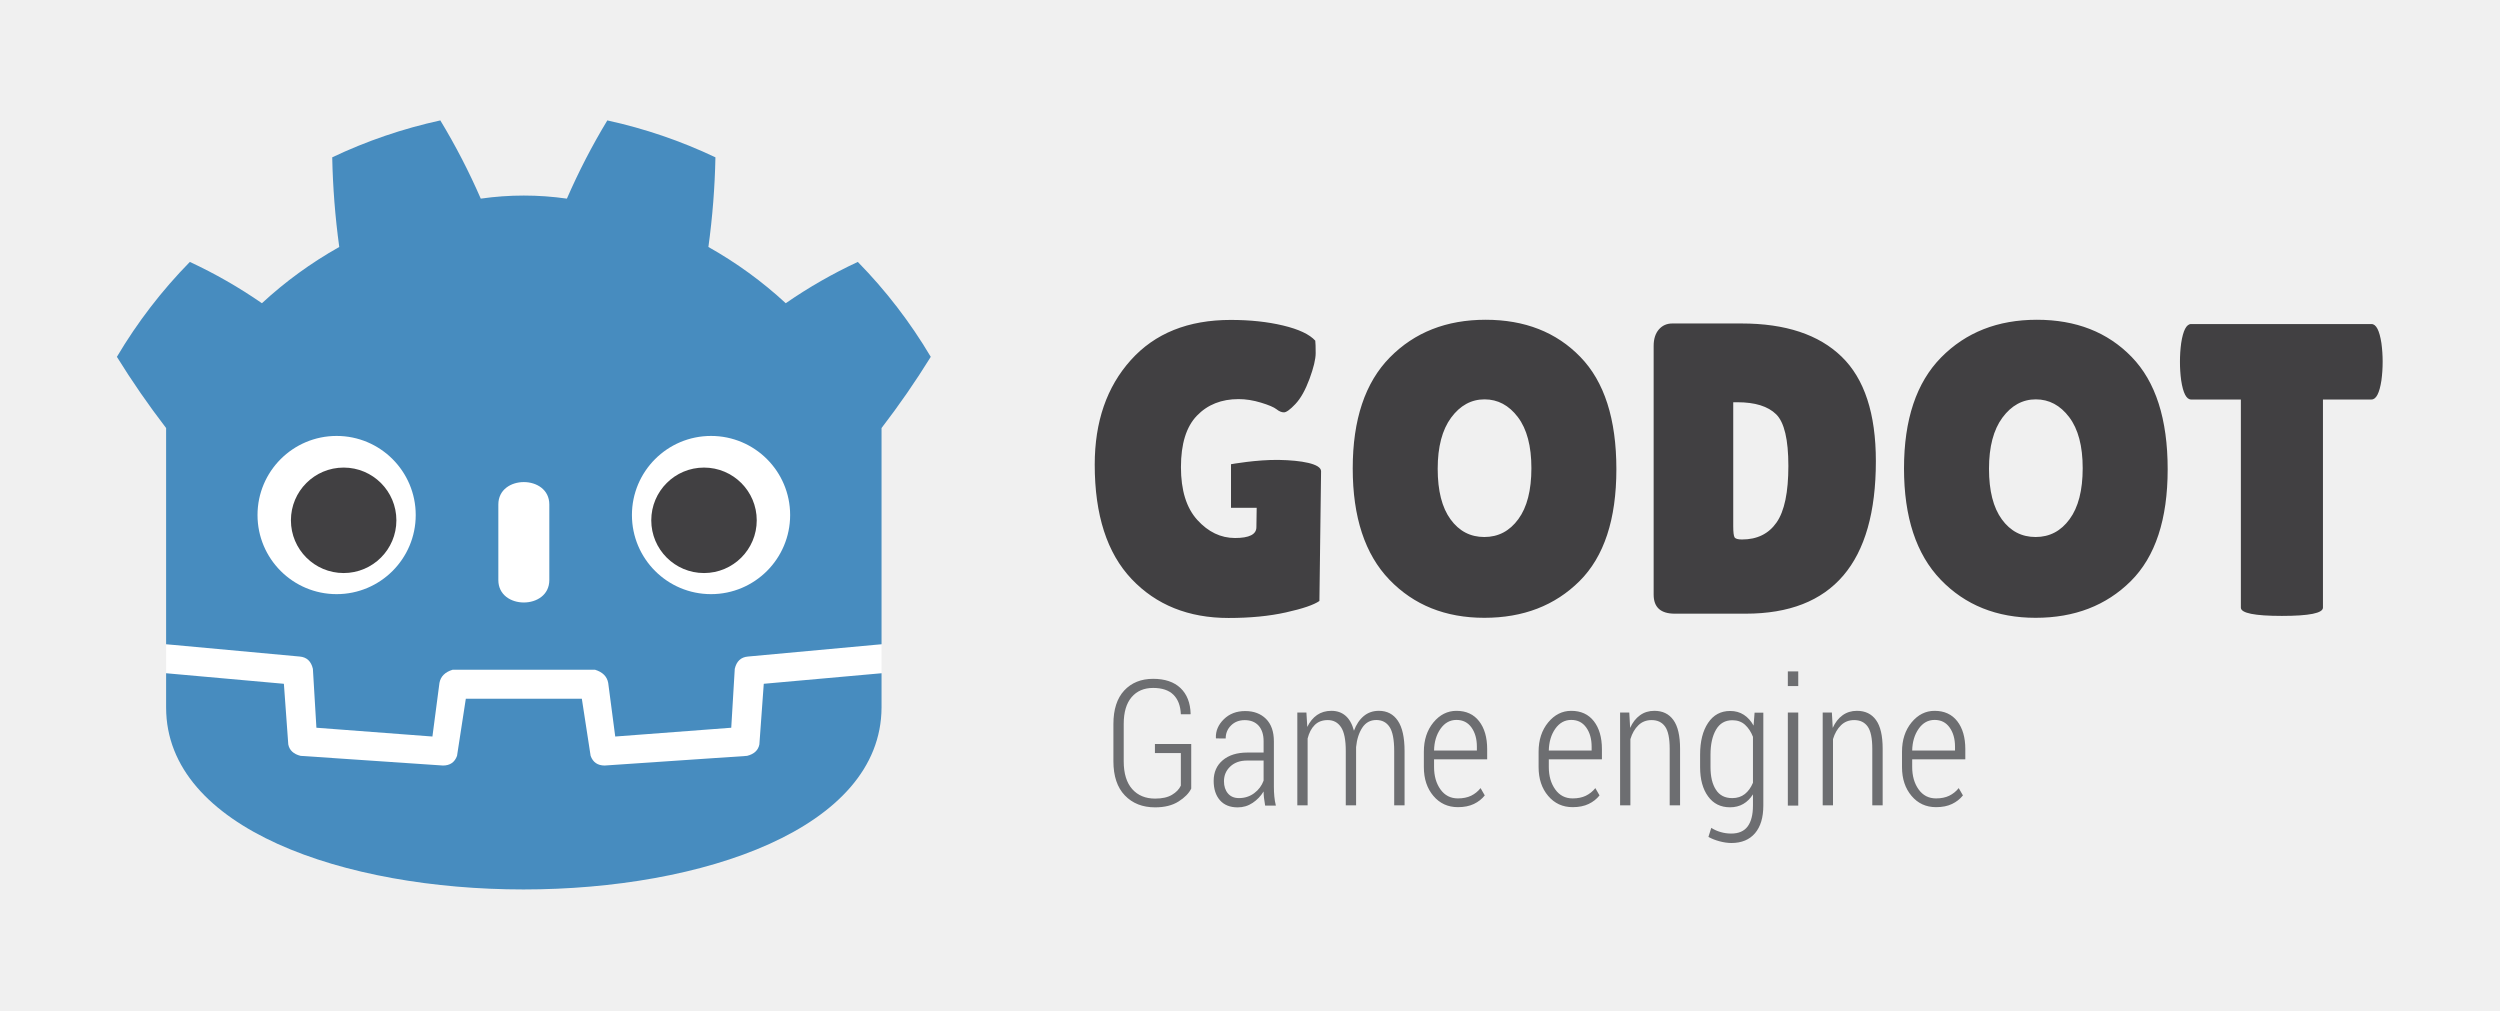
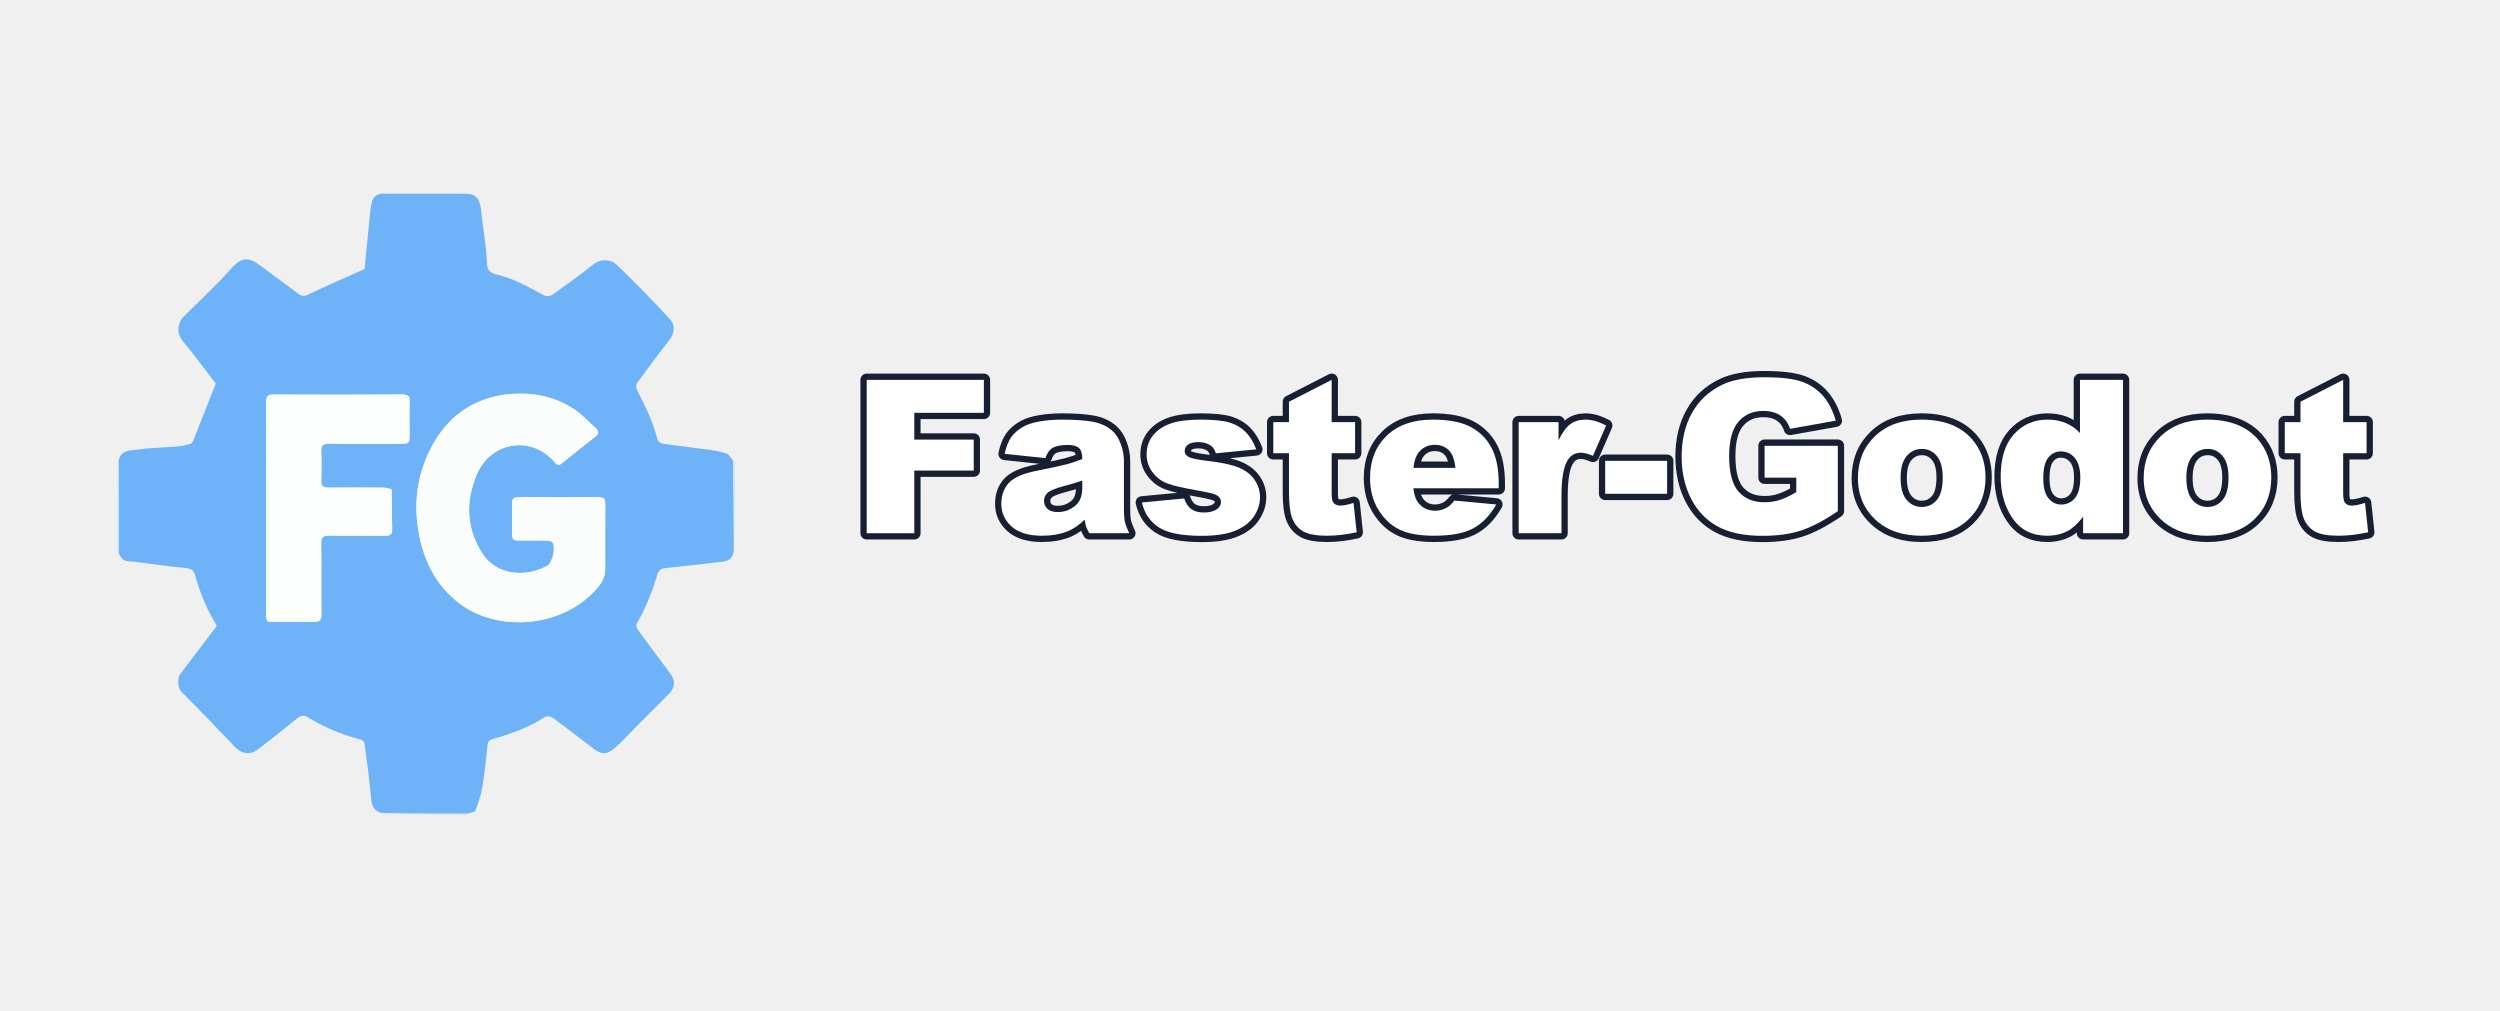
- <svg xmlns="http://www.w3.org/2000/svg" width="1024" height="414">
-   <path fill="#414042" d="M523.82 188.382c-9.142-.142-19.603 1.764-19.603 1.764v17.842h10.52l-.117 7.953c0 2.946-2.92 4.427-8.747 4.427-5.831 0-10.982-2.47-15.45-7.395-4.48-4.932-6.708-12.141-6.708-21.64 0-9.519 2.176-16.537 6.536-21.065 4.35-4.524 10.05-6.794 17.064-6.794 2.946 0 5.996.476 9.168 1.445 3.174.962 5.293 1.863 6.375 2.707 1.072.867 2.09 1.277 3.056 1.277.96 0 2.513-1.122 4.66-3.392 2.153-2.263 4.082-5.693 5.782-10.267 1.694-4.598 2.543-8.122 2.543-10.621 0-2.48-.054-4.19-.164-5.092-2.379-2.603-6.767-4.666-13.168-6.2-6.39-1.53-13.552-2.289-21.476-2.289-17.438 0-31.073 5.49-40.92 16.47-9.855 10.982-14.773 25.24-14.773 42.79 0 20.607 5.035 36.227 15.103 46.868 10.085 10.64 23.327 15.953 39.743 15.953 8.827 0 16.664-.76 23.51-2.289 6.853-1.523 11.41-3.088 13.676-4.67l.68-53.137c0-3.087-8.149-4.488-17.29-4.645m84.247-24.804c-5.431 0-9.98 2.496-13.671 7.47-3.672 4.98-5.517 11.969-5.517 20.963 0 9.013 1.754 15.914 5.27 20.722 3.508 4.823 8.117 7.225 13.835 7.225 5.715 0 10.358-2.432 13.924-7.313q5.351-7.293 5.353-20.884c0-9.054-1.846-16.023-5.524-20.89q-5.51-7.292-13.67-7.293m-.083 89.477c-15.9 0-28.868-5.203-38.89-15.61q-15.016-15.624-15.017-45.592c0-19.992 5.063-35.128 15.191-45.435 10.131-10.293 23.209-15.444 39.228-15.444 16.016 0 28.954 5.058 38.795 15.204 9.858 10.126 14.778 25.477 14.778 46.009 0 20.546-5.034 35.828-15.114 45.856-10.08 10.008-23.062 15.012-38.971 15.012m101.95-88.298v50.788c0 2.37.176 3.866.515 4.493.337.624 1.358.937 3.052.937 6.232 0 10.954-2.328 14.181-6.97 3.235-4.636 4.835-12.356 4.835-23.168 0-10.817-1.674-17.865-5-21.139-3.344-3.283-8.64-4.94-15.884-4.94zm-32.599 78.798V141.681c0-2.832.704-5.067 2.126-6.724 1.413-1.632 3.25-2.461 5.521-2.461h28.357c17.994 0 31.664 4.54 40.994 13.597 9.347 9.054 14.02 23.31 14.02 42.784 0 41.66-17.778 62.486-53.326 62.486h-29.03c-5.769 0-8.662-2.597-8.662-7.808m156.544-79.977c-5.432 0-9.994 2.496-13.678 7.47q-5.507 7.471-5.508 20.963c0 9.013 1.758 15.914 5.262 20.722 3.505 4.823 8.119 7.225 13.837 7.225 5.717 0 10.363-2.432 13.924-7.313q5.354-7.293 5.355-20.884c0-9.054-1.843-16.023-5.522-20.89-3.68-4.861-8.23-7.293-13.67-7.293m-.087 89.477q-23.86 0-38.88-15.61-15.03-15.624-15.03-45.592c0-19.992 5.065-35.128 15.191-45.435 10.139-10.293 23.209-15.444 39.233-15.444 16.02 0 28.946 5.058 38.8 15.204 9.85 10.126 14.772 25.477 14.772 46.009 0 20.546-5.037 35.828-15.115 45.856-10.076 10.008-23.07 15.012-38.971 15.012m117.69-4.17c0 2.251-5.597 3.392-16.809 3.392-11.202 0-16.815-1.141-16.815-3.392v-85.248h-20.371c-1.928 0-3.286-2.597-4.077-7.818a56 56 0 0 1-.501-7.636c0-2.592.162-5.146.501-7.636.79-5.205 2.15-7.823 4.077-7.823h73.864c1.924 0 3.277 2.617 4.078 7.823.333 2.49.505 5.043.505 7.636 0 2.608-.172 5.152-.505 7.637-.8 5.22-2.154 7.817-4.078 7.817h-19.87z" />
-   <path fill="#6d6e71" d="M487.93 322.997c-.94 1.926-2.664 3.691-5.188 5.289-2.52 1.607-5.722 2.406-9.611 2.406-5.132 0-9.259-1.617-12.394-4.887-3.122-3.243-4.686-7.92-4.686-14.022V296.57c0-5.97 1.473-10.548 4.431-13.743 2.95-3.17 6.903-4.78 11.84-4.78 4.824 0 8.564 1.27 11.212 3.781 2.639 2.519 4.025 6.038 4.146 10.532l-.066.2h-3.94c-.14-3.443-1.14-6.101-3.022-7.979-1.871-1.861-4.655-2.803-8.33-2.803-3.72 0-6.668 1.259-8.823 3.785-2.15 2.518-3.224 6.17-3.224 10.968v15.301q.001 7.462 3.476 11.382c2.316 2.592 5.438 3.892 9.38 3.892 2.876 0 5.19-.51 6.92-1.554 1.738-1.028 2.942-2.285 3.624-3.775V308.45h-10.618v-3.704h14.873zm19.557 3.902c2.336 0 4.416-.661 6.232-2.01 1.82-1.353 3.096-3.063 3.852-5.146v-8.224h-6.756q-4.31 0-6.896 2.442c-1.726 1.617-2.581 3.637-2.581 6.037 0 2.03.534 3.696 1.616 4.981 1.08 1.289 2.59 1.92 4.533 1.92m10.715 3.068a99 99 0 0 1-.48-3.225 22 22 0 0 1-.15-2.562 14.9 14.9 0 0 1-4.483 4.675c-1.836 1.236-3.878 1.848-6.128 1.848-3.147 0-5.567-.975-7.28-2.927-1.702-1.96-2.563-4.6-2.563-7.936 0-3.523 1.237-6.35 3.72-8.448 2.48-2.098 5.85-3.147 10.09-3.147h6.643v-4.672c0-2.686-.686-4.802-2.032-6.331-1.375-1.51-3.264-2.275-5.701-2.275-2.268 0-4.139.722-5.608 2.182-1.463 1.45-2.19 3.224-2.19 5.337l-3.944-.035-.07-.206c-.11-2.866.973-5.4 3.261-7.646 2.279-2.24 5.203-3.352 8.761-3.352 3.517 0 6.347 1.069 8.509 3.2q3.224 3.227 3.226 9.21v18.645c0 1.358.064 2.677.183 3.936a25 25 0 0 0 .627 3.729zm16.905-38.108.36 5.9c1-2.112 2.339-3.739 3.998-4.896q2.498-1.711 5.874-1.711c2.296 0 4.232.668 5.794 2.02 1.562 1.347 2.714 3.387 3.446 6.127.938-2.529 2.264-4.528 3.986-5.975 1.722-1.45 3.812-2.172 6.23-2.172 3.335 0 5.923 1.35 7.755 4.05 1.841 2.705 2.759 6.856 2.759 12.464v22.207h-4.246v-22.28c0-4.663-.645-7.946-1.9-9.834-1.261-1.89-3.071-2.842-5.41-2.842-2.462 0-4.384 1.04-5.767 3.152-1.375 2.112-2.223 4.754-2.531 7.945v23.86h-4.224v-22.258c0-4.554-.639-7.812-1.945-9.759-1.299-1.946-3.107-2.912-5.427-2.912-2.218 0-4.013.677-5.358 2.02-1.353 1.349-2.315 3.195-2.899 5.538v27.369h-4.22v-38.014zm61.457 3.021q-3.966 0-6.517 3.613c-1.705 2.415-2.585 5.392-2.656 8.938h17.537v-1.626c0-3.137-.736-5.75-2.21-7.822-1.482-2.075-3.53-3.103-6.154-3.103m.598 35.735c-4.099 0-7.451-1.543-10.055-4.621q-3.895-4.61-3.896-11.793v-6.313c0-4.798 1.303-8.798 3.912-11.979 2.616-3.167 5.758-4.75 9.441-4.75 3.983 0 7.068 1.413 9.27 4.246q3.313 4.257 3.312 11.434v4.171H587.39v3.162c0 3.68.882 6.744 2.635 9.19 1.757 2.45 4.144 3.666 7.136 3.666 2.077 0 3.888-.367 5.396-1.089a11.1 11.1 0 0 0 3.877-3.132l1.728 2.99c-1.148 1.456-2.634 2.633-4.45 3.505-1.811.868-4 1.312-6.551 1.312m46.411-35.734q-3.976 0-6.528 3.613-2.54 3.62-2.652 8.938h17.54v-1.626c0-3.137-.733-5.75-2.216-7.822-1.475-2.075-3.52-3.103-6.144-3.103m.593 35.735c-4.1 0-7.446-1.543-10.045-4.621q-3.91-4.61-3.91-11.793v-6.313c0-4.798 1.309-8.798 3.913-11.979 2.623-3.167 5.766-4.75 9.45-4.75 3.975 0 7.072 1.413 9.27 4.246 2.2 2.837 3.304 6.65 3.304 11.434v4.171h-21.755v3.162q0 5.52 2.647 9.19c1.747 2.45 4.124 3.666 7.125 3.666 2.087 0 3.888-.367 5.392-1.089a11.2 11.2 0 0 0 3.894-3.132l1.717 2.99c-1.15 1.456-2.633 2.633-4.451 3.505-1.81.868-3.997 1.312-6.55 1.312m23.189-38.755.345 6.284c1.014-2.23 2.353-3.962 4.034-5.166 1.667-1.21 3.63-1.824 5.887-1.824 3.396 0 5.998 1.256 7.804 3.78 1.826 2.518 2.73 6.434 2.73 11.749v23.191h-4.249V306.72c0-4.343-.636-7.377-1.9-9.137-1.258-1.76-3.107-2.636-5.513-2.636-2.158 0-3.968.701-5.419 2.126-1.457 1.412-2.543 3.294-3.267 5.666v27.134h-4.219V291.86zm33.27 22.395c0 3.858.73 6.926 2.213 9.208 1.465 2.304 3.695 3.443 6.671 3.443 2.04 0 3.757-.544 5.167-1.657 1.405-1.113 2.514-2.662 3.336-4.627V301.79c-.79-2.025-1.874-3.66-3.244-4.92-1.368-1.24-3.102-1.863-5.186-1.863-2.97 0-5.216 1.294-6.708 3.891-1.502 2.603-2.25 5.995-2.25 10.161zm-4.262-5.195c0-5.386 1.088-9.714 3.274-12.975 2.169-3.245 5.187-4.871 9.03-4.871 2.134 0 4.007.52 5.607 1.564 1.603 1.024 2.928 2.523 3.992 4.43l.412-5.287h3.581v38.048c0 4.871-1.13 8.646-3.4 11.317-2.271 2.66-5.499 4.009-9.666 4.009-1.5 0-3.11-.235-4.832-.691-1.724-.456-3.252-1.054-4.59-1.805l1.168-3.704a14.1 14.1 0 0 0 3.831 1.716 15.2 15.2 0 0 0 4.352.616q4.536-.001 6.71-2.905c1.452-1.961 2.18-4.798 2.18-8.553v-4.597c-1.079 1.71-2.402 3.024-3.97 3.93-1.563.912-3.39 1.368-5.448 1.368-3.818 0-6.814-1.496-8.976-4.486-2.167-2.983-3.255-6.965-3.255-11.93zm40.2 20.916h-4.266V291.86h4.266zm0-48.968h-4.266v-6.005h4.266zm13.774 10.852.346 6.284c1.016-2.23 2.35-3.962 4.027-5.166 1.677-1.21 3.643-1.824 5.89-1.824 3.397 0 6.01 1.256 7.82 3.78 1.821 2.518 2.717 6.434 2.717 11.749v23.191h-4.248V306.72c0-4.343-.635-7.377-1.897-9.137-1.268-1.76-3.103-2.636-5.517-2.636-2.157 0-3.962.701-5.412 2.126-1.455 1.412-2.545 3.294-3.266 5.666v27.134h-4.224V291.86zm42.074 3.021q-3.978 0-6.518 3.613-2.547 3.62-2.66 8.938h17.54v-1.626c0-3.137-.731-5.75-2.21-7.822-1.476-2.075-3.525-3.103-6.152-3.103m.602 35.735c-4.11 0-7.456-1.543-10.048-4.621q-3.903-4.61-3.903-11.793v-6.313c0-4.798 1.302-8.798 3.91-11.979q3.924-4.75 9.439-4.75c3.978 0 7.077 1.413 9.283 4.246 2.197 2.837 3.3 6.65 3.3 11.434v4.171h-21.76v3.162c0 3.68.887 6.744 2.642 9.19 1.754 2.45 4.133 3.666 7.137 3.666 2.08 0 3.88-.367 5.382-1.089a11.16 11.16 0 0 0 3.897-3.132l1.725 2.99c-1.156 1.456-2.64 2.633-4.454 3.505-1.81.868-3.998 1.312-6.55 1.312" />
-   <g fill="#fff" transform="matrix(.36 0 0 .36 30.24 21.6)">
-     <path d="M105 673v33q407 354 814 0v-33z" />
-     <path fill="#478cbf" d="m105 673 152 14q12 1 15 14l4 67 132 10 8-61q2-11 15-15h162q13 4 15 15l8 61 132-10 4-67q3-13 15-14l152-14V427q30-39 56-81-35-59-83-108-43 20-82 47-40-37-88-64 7-51 8-102-59-28-123-42-26 43-46 89-49-7-98 0-20-46-46-89-64 14-123 42 1 51 8 102-48 27-88 64-39-27-82-47-48 49-83 108 26 42 56 81zm0 33v39c0 276 813 276 814 0v-39l-134 12-5 69q-2 10-14 13l-162 11q-12 0-16-11l-10-65H446l-10 65q-4 11-16 11l-162-11q-12-3-14-13l-5-69z" />
-     <path d="M483 600c0 34 58 34 58 0v-86c0-34-58-34-58 0z" />
-     <circle cx="725" cy="526" r="90" />
-     <circle cx="299" cy="526" r="90" />
+ <svg xmlns="http://www.w3.org/2000/svg" width="1024" height="414" viewBox="0 0 1024 414">
+   <g transform="translate(34.0 67.0) scale(0.56)">
+     <path fill="#6EB3F7" opacity="1" stroke="none" d=" M217.865,474.981   C213.336,473.323 211.283,470.397 210.832,465.273   C209.613,451.451 207.73,437.684 205.879,423.926   C205.733,422.838 203.94,421.431 202.677,421.115   C189.089,417.714 176.401,412.237 164.443,405.008   C161.534,403.25 159.213,403.658 156.498,405.883   C147.042,413.634 137.467,421.255 127.702,428.613   C122.237,432.731 116.282,431.955 111.513,427.04   C103.047,418.316 94.708,409.467 86.245,400.739   C81.467,395.812 76.475,391.091 71.722,386.14   C69.342,383.662 68.928,376.272 70.918,373.637   C79.839,361.822 88.825,350.057 97.903,338.123   C90.897,326.715 85.626,314.301 82.042,301.187   C81.058,297.585 79.239,296.231 75.296,295.856   C62.64,294.652 50.048,292.784 37.428,291.189   C36.447,291.065 35.448,291.006 34.459,291.027   C30.611,291.109 27.9,289.442 26.253,285.089   C26.114,261.833 26.096,239.378 26.078,216.923   C27.908,209.357 34.72,209.899 40.014,209.167   C49.445,207.862 59.039,207.779 68.544,206.944   C72.03,206.637 75.519,205.855 78.871,204.839   C79.866,204.538 80.617,202.792 81.107,201.559   C86.333,188.401 91.485,175.212 97.108,160.881   C91.475,153.536 84.744,144.827 78.09,136.059   C74.168,130.891 68.297,126.534 70.102,118.785   C70.585,116.713 71.276,114.329 72.688,112.89   C84.614,100.735 97.328,89.297 108.595,76.571   C117.283,66.757 122.833,69.268 131.501,75.946   C140.122,82.588 149.082,88.787 157.746,95.374   C160.41,97.399 162.196,96.992 165.157,95.572   C178.304,89.268 191.713,83.512 205.968,77.138   C206.878,67.756 207.915,56.678 209.042,45.61   C209.622,39.918 209.954,34.153 211.171,28.59   C212.034,24.644 214.844,21.937 219.498,21.982   C228.16,22.066 236.822,22.002 245.484,22.004   C256.826,22.007 268.168,21.995 279.51,22.027   C287.24,22.049 290.419,25.857 291.127,33.696   C292.301,46.698 295.088,59.613 295.43,72.611   C295.629,80.154 300.552,80.615 304.755,81.709   C316.042,84.648 326.004,90.335 336.035,95.814   C339.386,97.645 341.576,97.235 344.135,95.38   C352.639,89.216 361.268,83.207 369.509,76.708   C373.291,73.726 376.349,70.682 381.893,70.745   C385.952,70.792 388.626,72.248 391.136,74.686   C397.478,80.844 403.753,87.076 409.922,93.408   C416.531,100.192 423.033,107.083 429.498,114.005   C433.144,117.908 432.738,123.985 429.336,128.379   C421.127,138.982 413.082,149.717 405.204,160.568   C404.39,161.69 404.565,164.25 405.27,165.641   C411.19,177.312 416.99,188.997 420.184,201.81   C420.51,203.122 422.622,204.693 424.085,204.905   C435.223,206.519 446.42,207.727 457.569,209.276   C462.035,209.896 466.538,210.719 470.797,212.134   C472.559,212.72 473.723,215.104 475.503,217.383   C475.889,239.757 475.931,261.418 475.973,283.08   C475.003,292.208 467.373,291.042 461.595,291.848   C449.131,293.588 436.557,294.528 424.075,296.156   C422.582,296.351 420.627,298.572 420.163,300.215   C416.544,313.036 411.43,325.177 404.92,336.793   C404.324,337.857 405.338,340.355 406.303,341.677   C414.035,352.27 422,362.692 429.753,373.268   C433.526,378.414 432.917,383.563 428.389,388.091   C420.265,396.216 412.138,404.338 404.018,412.467   C398.806,417.685 393.992,423.393 388.289,428.001   C382.49,432.687 378.73,432.055 373.011,427.651   C363.338,420.201 353.678,412.729 343.833,405.511   C342.42,404.475 339.382,403.842 338.157,404.644   C326.384,412.349 313.347,416.986 299.994,420.841   C297.205,421.646 296.133,422.591 295.836,425.651   C294.81,436.208 293.597,446.768 291.855,457.226   C290.947,462.681 288.898,467.966 287.069,473.225   C286.772,474.081 284.94,474.403 282.97,474.982   C260.704,474.989 239.285,474.985 217.865,474.981  M305.154,169.508   C280.413,174.096 263.588,188.812 253.022,211.02   C243.461,231.116 241.65,252.341 246.338,273.931   C250.474,292.977 259.3,309.441 275.18,321.595   C303.463,343.243 351.555,339.786 376.626,309.912   C379.907,306.003 381.937,301.901 381.946,296.861   C381.973,280.87 381.858,264.879 381.993,248.89   C382.024,245.161 380.662,243.957 377.023,243.979   C357.535,244.094 338.046,244.088 318.558,243.979   C315.152,243.96 313.75,245.069 313.825,248.572   C313.983,256.064 313.983,263.564 313.819,271.056   C313.742,274.55 315.15,275.781 318.542,275.72   C325.535,275.593 332.534,275.64 339.527,275.788   C340.864,275.816 342.808,276.237 343.404,277.163   C345.933,281.098 343.415,292.05 339.448,294.255   C325.511,302.002 303.28,302.674 291.878,284.818   C280.388,266.824 279.752,247.526 287.759,227.971   C297.895,203.218 327.934,198.357 345.184,218.607   C347.044,220.79 348.315,220.858 350.464,219.1   C358.448,212.567 366.507,206.124 374.651,199.791   C377.221,197.792 377.666,195.921 375.231,193.717   C370.065,189.041 365.28,183.772 359.546,179.932   C343.287,169.041 325.13,166.411 305.154,169.508  M225.613,238.073   C223.719,237.716 221.827,237.064 219.93,237.05   C206.44,236.954 192.947,236.873 179.458,237.052   C175.556,237.104 174.123,235.856 174.257,231.904   C174.493,224.917 174.546,217.905 174.218,210.924   C174.006,206.402 175.38,204.828 180.086,204.897   C197.071,205.148 214.062,204.993 231.05,204.984   C238.812,204.98 238.826,204.973 238.844,196.991   C238.86,189.496 238.581,181.988 238.943,174.511   C239.159,170.029 237.653,168.871 233.298,168.895   C201.987,169.07 170.674,169.067 139.362,168.925   C135.246,168.907 133.922,170.096 133.951,174.268   C134.113,197.252 134.007,220.237 134.002,243.222   C133.996,271.036 133.982,298.851 134.007,326.666   C134.016,336.711 133.484,334.988 142.663,335.098   C151.323,335.202 159.991,334.937 168.643,335.213   C172.953,335.351 174.438,334.069 174.377,329.579   C174.146,312.427 174.441,295.268 174.225,278.116   C174.168,273.588 175.461,271.984 180.123,272.072   C193.776,272.329 207.437,272.076 221.093,272.22   C224.671,272.258 226.204,271.203 226.115,267.413   C225.891,257.926 225.968,248.431 225.613,238.073  z" />
+     <path fill="#C7E5FE" opacity="1" stroke="none" d=" M25.667,217.106   C26.096,239.378 26.114,261.833 26.116,284.78   C25.734,284.622 25.05,283.972 25.051,283.323   C25.079,261.312 25.172,239.301 25.667,217.106  z" />
+     <path fill="#CBECFE" opacity="1" stroke="none" d=" M476.374,282.884   C475.931,261.418 475.889,239.757 475.766,217.646   C476.122,217.833 476.939,218.469 476.939,219.106   C476.933,240.3 476.848,261.495 476.374,282.884  z" />
+     <path fill="#A8CCEF" opacity="1" stroke="none" d=" M218.066,475.384   C239.285,474.985 260.704,474.989 282.597,475.002   C282.401,475.337 281.731,475.948 281.062,475.947   C260.13,475.93 239.199,475.854 218.066,475.384  z" />
+     <path fill="#FBFDFD" opacity="1" stroke="none" d=" M305.578,169.414   C325.13,166.411 343.287,169.041 359.546,179.932   C365.28,183.772 370.065,189.041 375.231,193.717   C377.666,195.921 377.221,197.792 374.651,199.791   C366.507,206.124 358.448,212.567 350.464,219.1   C348.315,220.858 347.044,220.79 345.184,218.607   C327.934,198.357 297.895,203.218 287.759,227.971   C279.752,247.526 280.388,266.824 291.878,284.818   C303.28,302.674 325.511,302.002 339.448,294.255   C343.415,292.05 345.933,281.098 343.404,277.163   C342.808,276.237 340.864,275.816 339.527,275.788   C332.534,275.64 325.535,275.593 318.542,275.72   C315.15,275.781 313.742,274.55 313.819,271.056   C313.983,263.564 313.983,256.064 313.825,248.572   C313.75,245.069 315.152,243.96 318.558,243.979   C338.046,244.088 357.535,244.094 377.023,243.979   C380.662,243.957 382.024,245.161 381.993,248.89   C381.858,264.879 381.973,280.87 381.946,296.861   C381.937,301.901 379.907,306.003 376.626,309.912   C351.555,339.786 303.463,343.243 275.18,321.595   C259.3,309.441 250.474,292.977 246.338,273.931   C241.65,252.341 243.461,231.116 253.022,211.02   C263.588,188.812 280.413,174.096 305.578,169.414  z" />
+     <path fill="#FCFDFD" opacity="1" stroke="none" d=" M225.768,238.506   C225.968,248.431 225.891,257.926 226.115,267.413   C226.204,271.203 224.671,272.258 221.093,272.22   C207.437,272.076 193.776,272.329 180.123,272.072   C175.461,271.984 174.168,273.588 174.225,278.116   C174.441,295.268 174.146,312.427 174.377,329.579   C174.438,334.069 172.953,335.351 168.643,335.213   C159.991,334.937 151.323,335.202 142.663,335.098   C133.484,334.988 134.016,336.711 134.007,326.666   C133.982,298.851 133.996,271.036 134.002,243.222   C134.007,220.237 134.113,197.252 133.951,174.268   C133.922,170.096 135.246,168.907 139.362,168.925   C170.674,169.067 201.987,169.07 233.298,168.895   C237.653,168.871 239.159,170.029 238.943,174.511   C238.581,181.988 238.86,189.496 238.844,196.991   C238.826,204.973 238.812,204.98 231.05,204.984   C214.062,204.993 197.071,205.148 180.086,204.897   C175.38,204.828 174.006,206.402 174.218,210.924   C174.546,217.905 174.493,224.917 174.257,231.904   C174.123,235.856 175.556,237.104 179.458,237.052   C192.947,236.873 206.44,236.954 219.93,237.05   C221.827,237.064 223.719,237.716 225.768,238.506  z" />
  </g>
-   <g fill="#414042" transform="matrix(.36 0 0 .36 30.24 21.6)">
-     <circle cx="307" cy="532" r="60" />
-     <circle cx="717" cy="532" r="60" />
+   <g id="wordmark" fill="#ffffff" stroke="#172033" stroke-width="120" stroke-linejoin="round" paint-order="stroke fill" transform="translate(348.488 218.406) scale(0.042845 -0.042845)">
+     <path d="M152 1466H1272V1151H607V895H1175V599H607V0H152Z" />
+     <path d="M494 718 105 759Q127 861 168.5 919.5Q210 978 288 1021Q344 1052 442.0 1069.0Q540 1086 654 1086Q837 1086 948.0 1065.5Q1059 1045 1133 980Q1185 935 1215.0 852.5Q1245 770 1245 695V226Q1245 151 1254.5 108.5Q1264 66 1296 0H914Q891 41 884.0 62.5Q877 84 870 130Q790 53 711 20Q603 -24 460 -24Q270 -24 171.5 64.0Q73 152 73 281Q73 402 144 480Q215 558 406 596Q635 642 703.0 660.5Q771 679 847 709Q847 784 816.0 814.0Q785 844 707 844Q607 844 557 812Q518 787 494 718ZM847 504Q763 474 672 451Q548 418 515 386Q481 353 481 311Q481 263 514.5 232.5Q548 202 613 202Q681 202 739.5 235.0Q798 268 822.5 315.5Q847 363 847 439Z" transform="translate(1366.000 0)" />
+     <path d="M51 294 455 332Q480 260 525.0 229.0Q570 198 645 198Q727 198 772 233Q807 259 807 298Q807 342 761 366Q728 383 586 408Q374 445 291.5 476.5Q209 508 152.5 583.0Q96 658 96 754Q96 859 157.0 935.0Q218 1011 325.0 1048.5Q432 1086 612 1086Q802 1086 892.5 1057.0Q983 1028 1043.5 967.0Q1104 906 1144 802L758 764Q743 815 708 839Q660 871 592 871Q523 871 491.5 846.5Q460 822 460 787Q460 748 500 728Q540 708 674 692Q877 669 976.0 628.0Q1075 587 1127.5 511.0Q1180 435 1180 344Q1180 252 1124.5 165.0Q1069 78 949.5 26.5Q830 -25 624 -25Q333 -25 209.5 58.0Q86 141 51 294Z" transform="translate(2732.000 0)" />
+     <path d="M614 1466V1062H838V765H614V388Q614 320 627 298Q647 264 697 264Q742 264 823 290L853 9Q702 -24 571 -24Q419 -24 347.0 15.0Q275 54 240.5 133.5Q206 213 206 391V765H56V1062H206V1257Z" transform="translate(3983.000 0)" />
+     <path d="M1302 430H486Q497 332 539 284Q598 215 693 215Q753 215 807 245Q840 264 878 312L1279 275Q1187 115 1057.0 45.5Q927 -24 684 -24Q473 -24 352.0 35.5Q231 95 151.5 224.5Q72 354 72 529Q72 778 231.5 932.0Q391 1086 672 1086Q900 1086 1032.0 1017.0Q1164 948 1233.0 817.0Q1302 686 1302 476ZM888 625Q876 743 824.5 794.0Q773 845 689 845Q592 845 534 768Q497 720 487 625Z" transform="translate(4892.000 0)" />
+     <path d="M127 1062H508V888Q563 1001 621.5 1043.5Q680 1086 766 1086Q856 1086 963 1030L837 740Q765 770 723 770Q643 770 599 704Q536 611 536 356V0H127Z" transform="translate(6258.000 0)" />
+     <path d="M45 692H637V377H45Z" transform="translate(7167.000 0)" />
+     <path d="M887 531V836H1587V211Q1386 74 1231.5 24.5Q1077 -25 865 -25Q604 -25 439.5 64.0Q275 153 184.5 329.0Q94 505 94 733Q94 973 193.0 1150.5Q292 1328 483 1420Q632 1491 884 1491Q1127 1491 1247.5 1447.0Q1368 1403 1447.5 1310.5Q1527 1218 1567 1076L1130 998Q1103 1081 1038.5 1125.0Q974 1169 874 1169Q725 1169 636.5 1065.5Q548 962 548 738Q548 500 637.5 398.0Q727 296 887 296Q963 296 1032.0 318.0Q1101 340 1190 393V531Z" transform="translate(7849.000 0)" />
+     <path d="M73 528Q73 771 237.0 928.5Q401 1086 680 1086Q999 1086 1162 901Q1293 752 1293 534Q1293 289 1130.5 132.5Q968 -24 681 -24Q425 -24 267 106Q73 267 73 528ZM481 529Q481 387 538.5 319.0Q596 251 683 251Q771 251 827.5 318.0Q884 385 884 533Q884 671 827.0 738.5Q770 806 686 806Q597 806 539.0 737.5Q481 669 481 529Z" transform="translate(9555.000 0)" />
+     <path d="M1241 1466V0H860V157Q780 57 714 22Q626 -24 518 -24Q301 -24 186.5 141.0Q72 306 72 542Q72 806 198.5 946.0Q325 1086 520 1086Q615 1086 692.5 1054.0Q770 1022 830 958V1466ZM833 534Q833 659 780.0 720.5Q727 782 646 782Q575 782 527.0 723.0Q479 664 479 525Q479 395 528.5 334.5Q578 274 651 274Q729 274 781.0 335.0Q833 396 833 534Z" transform="translate(10921.000 0)" />
+     <path d="M73 528Q73 771 237.0 928.5Q401 1086 680 1086Q999 1086 1162 901Q1293 752 1293 534Q1293 289 1130.5 132.5Q968 -24 681 -24Q425 -24 267 106Q73 267 73 528ZM481 529Q481 387 538.5 319.0Q596 251 683 251Q771 251 827.5 318.0Q884 385 884 533Q884 671 827.0 738.5Q770 806 686 806Q597 806 539.0 737.5Q481 669 481 529Z" transform="translate(12287.000 0)" />
+     <path d="M614 1466V1062H838V765H614V388Q614 320 627 298Q647 264 697 264Q742 264 823 290L853 9Q702 -24 571 -24Q419 -24 347.0 15.0Q275 54 240.5 133.5Q206 213 206 391V765H56V1062H206V1257Z" transform="translate(13653.000 0)" />
  </g>
</svg>
